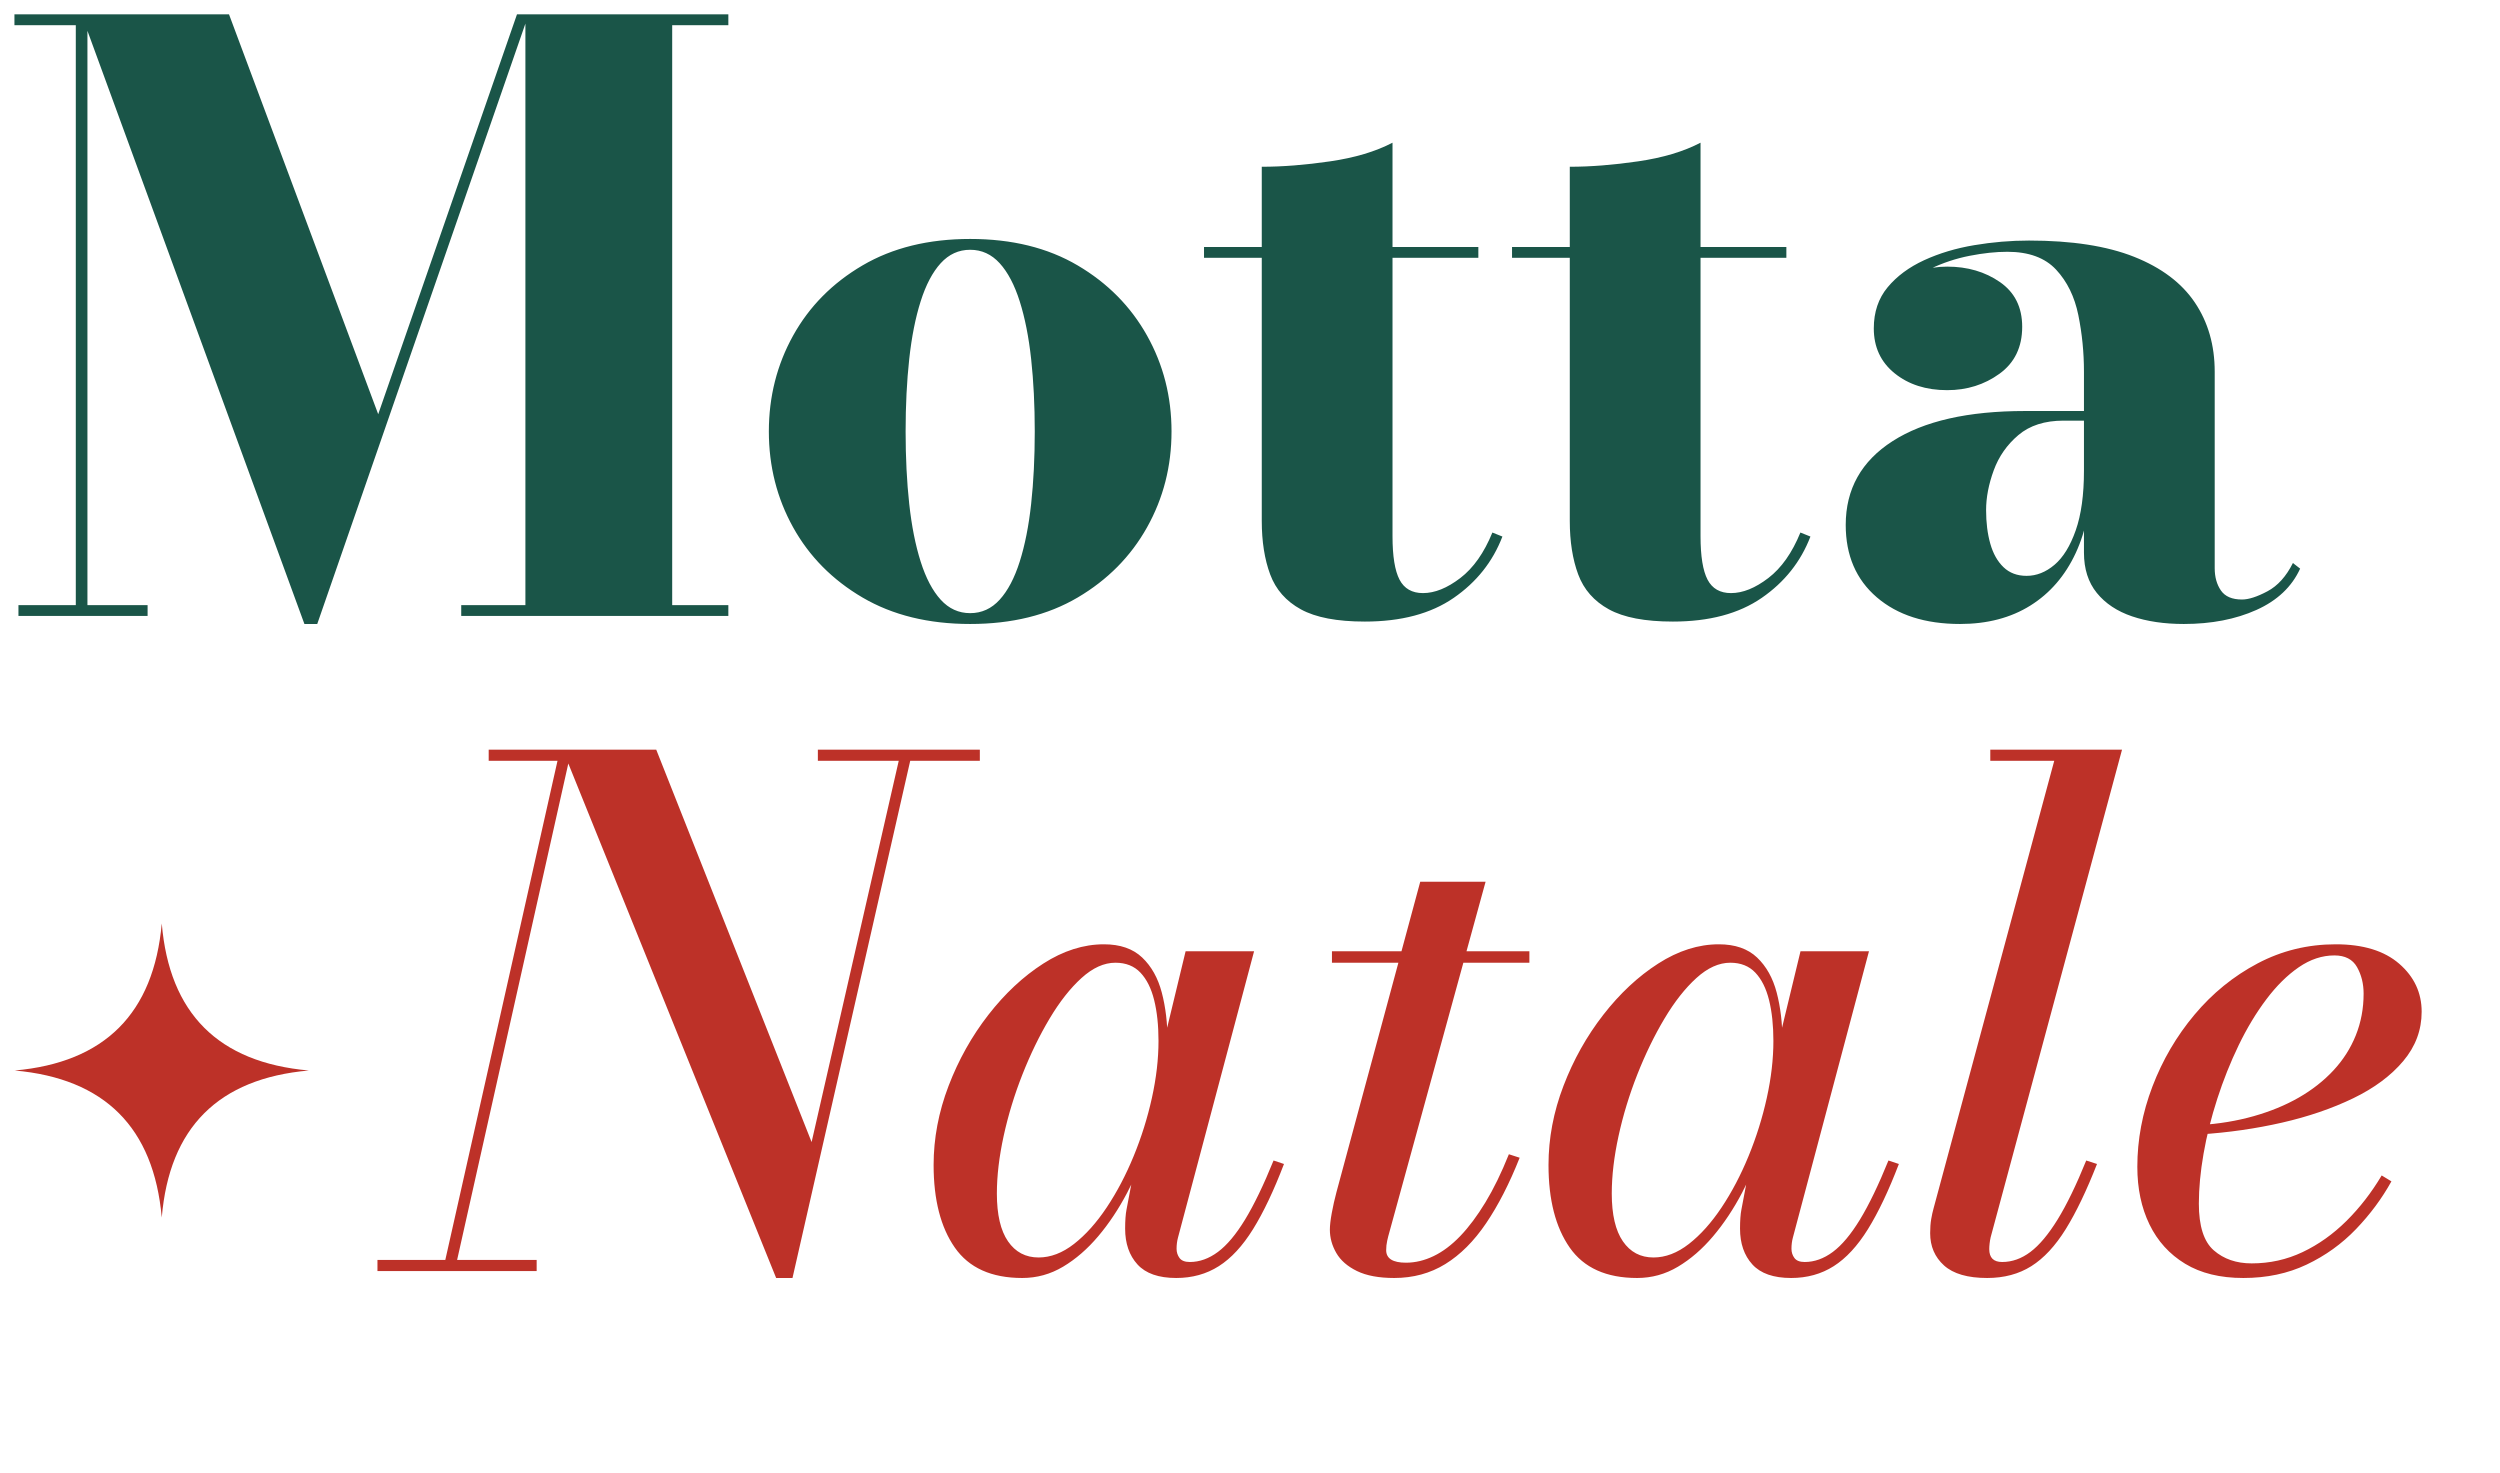
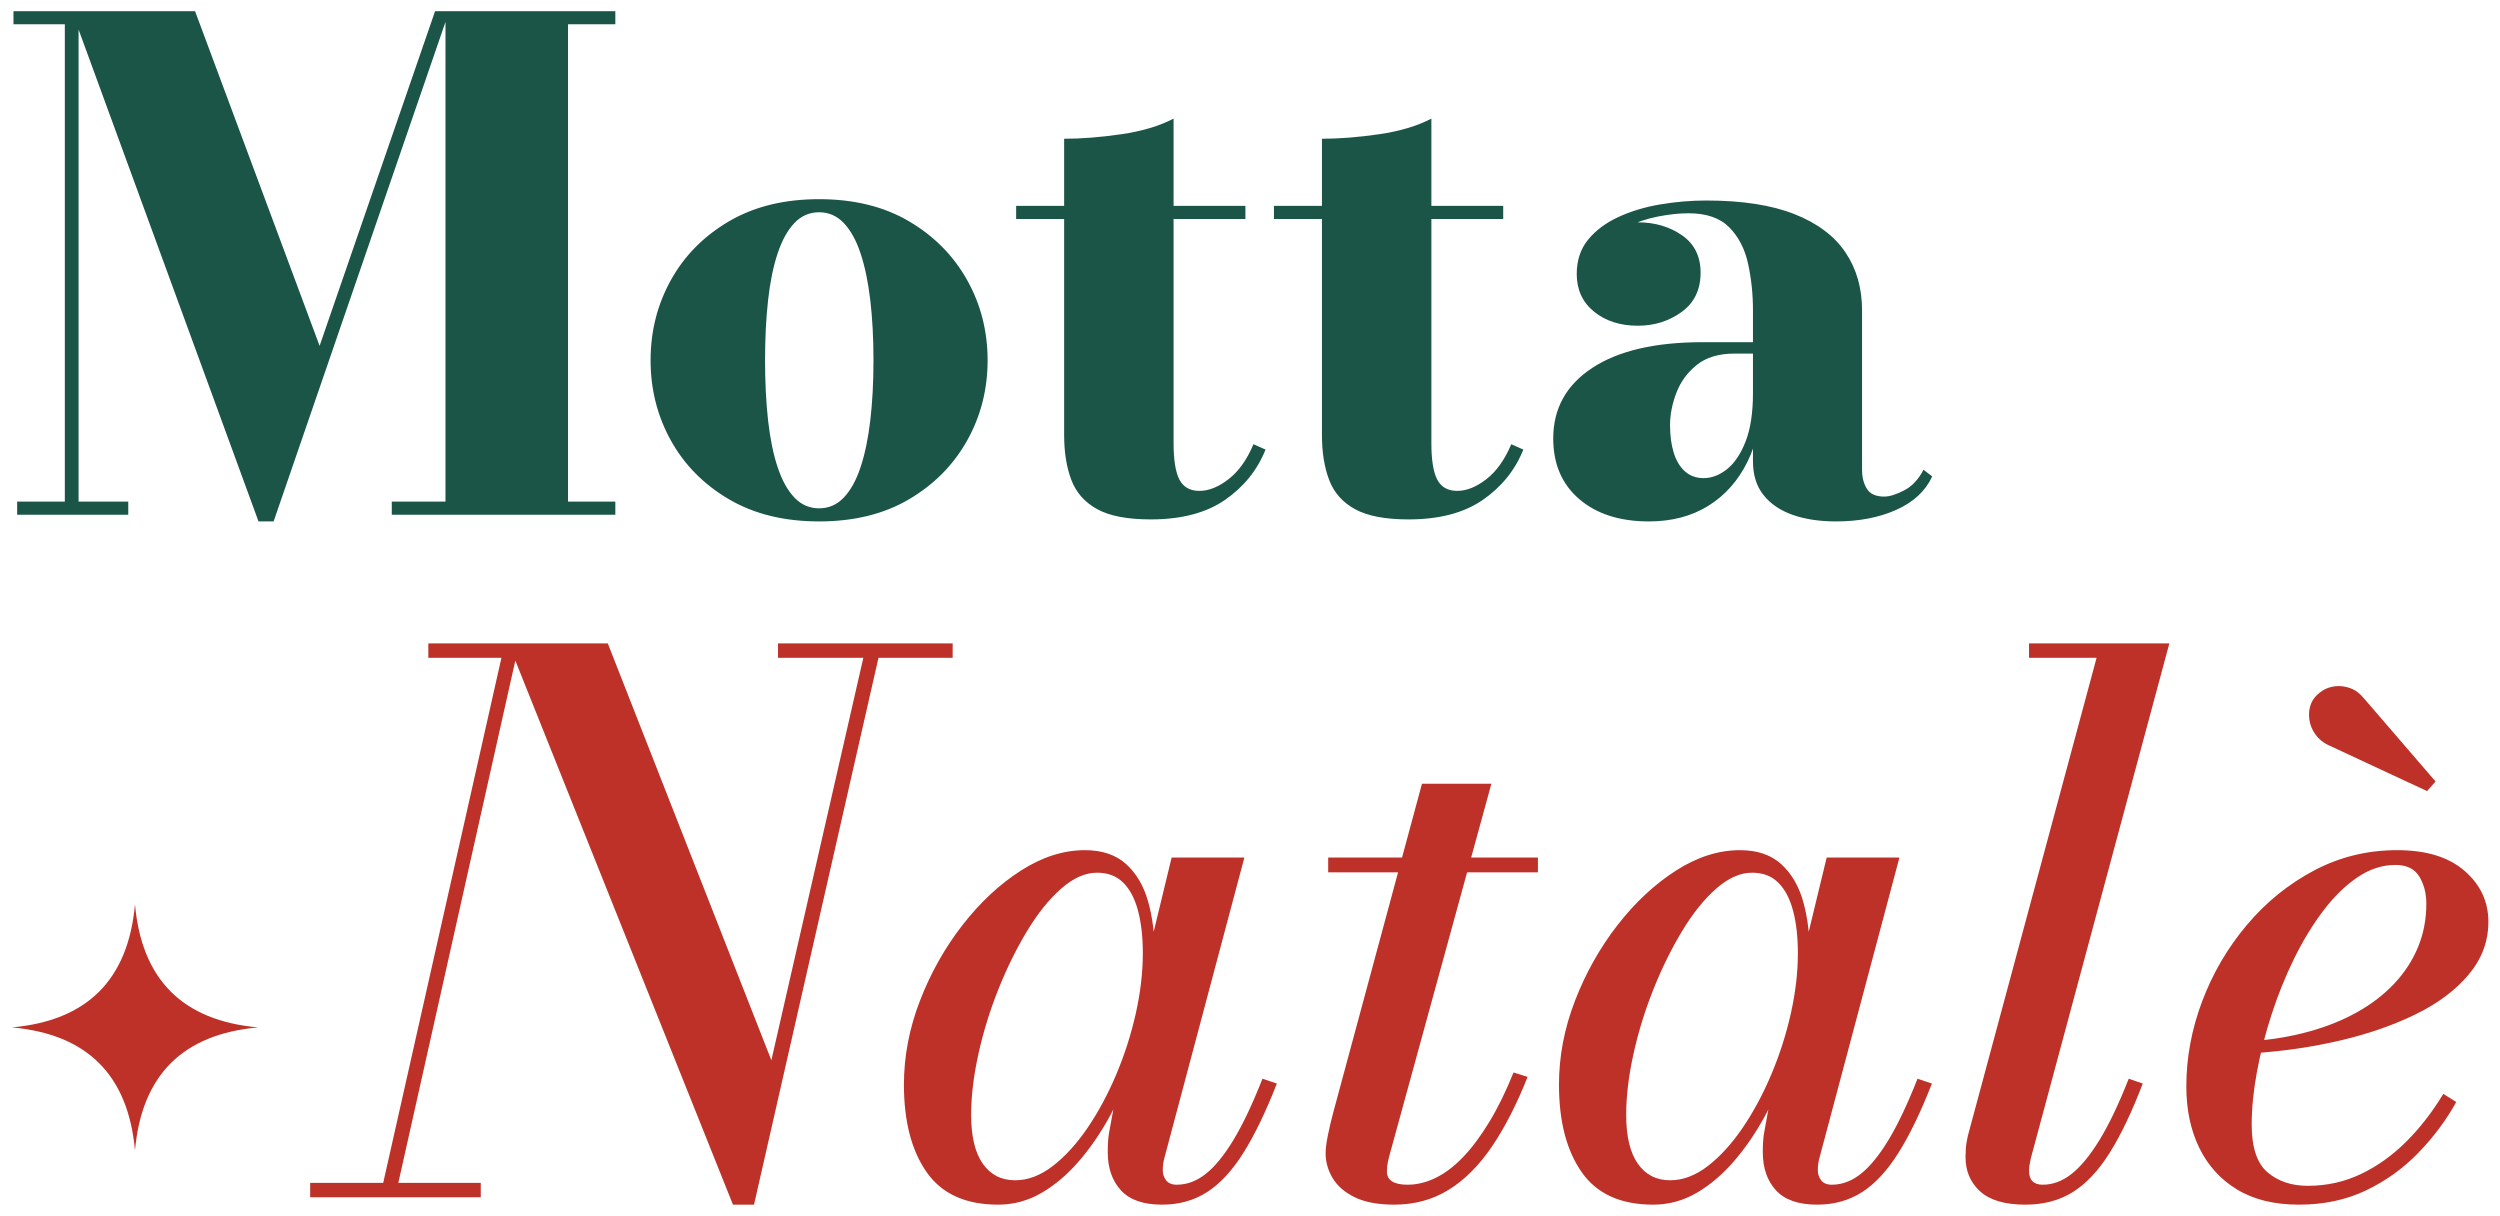
- <svg xmlns="http://www.w3.org/2000/svg" viewBox="0 0 374 220" width="1494" height="880">
-   <path d="M45.54 93.2 12.18 2.0H34.26L56.58 61.82L77.34 2.0H79.08L47.46 93.2ZM13.08 2.0V90.38H22.08V92.0H2.76V90.38H11.34V3.62H2.16V2.0ZM108.96 2.0V3.62H100.56V90.38H108.96V92.0H69.0V90.38H78.6V2.0Z M145.14 93.2Q135.78 93.2 129.03 89.24Q122.28 85.28 118.65 78.74Q115.02 72.2 115.02 64.4Q115.02 56.6 118.65 50.06Q122.28 43.52 129.03 39.56Q135.78 35.6 145.14 35.6Q154.5 35.6 161.22 39.56Q167.94 43.52 171.6 50.06Q175.26 56.6 175.26 64.4Q175.26 72.2 171.6 78.74Q167.94 85.28 161.22 89.24Q154.5 93.2 145.14 93.2ZM145.14 91.58Q147.72 91.58 149.55 89.57Q151.38 87.56 152.55 83.87Q153.72 80.18 154.26 75.23Q154.8 70.28 154.8 64.4Q154.8 58.52 154.26 53.57Q153.72 48.62 152.55 44.93Q151.38 41.24 149.55 39.23Q147.72 37.22 145.14 37.22Q142.56 37.22 140.73 39.23Q138.9 41.24 137.73 44.93Q136.56 48.62 136.02 53.57Q135.48 58.52 135.48 64.4Q135.48 70.28 136.02 75.23Q136.56 80.18 137.73 83.87Q138.9 87.56 140.73 89.57Q142.56 91.58 145.14 91.58Z M204.18 92.84Q197.94 92.84 194.61 91.01Q191.28 89.18 190.02 85.79Q188.76 82.4 188.76 77.78V24.8Q193.44 24.8 198.99 23.99Q204.54 23.18 208.32 21.2V80.06Q208.32 84.56 209.37 86.57Q210.42 88.58 212.88 88.58Q215.52 88.58 218.46 86.33Q221.4 84.08 223.26 79.52L224.76 80.12Q222.6 85.76 217.47 89.3Q212.34 92.84 204.18 92.84ZM180.12 38.42V36.8H221.16V38.42Z M250.26 92.84Q244.02 92.84 240.69 91.01Q237.36 89.18 236.1 85.79Q234.84 82.4 234.84 77.78V24.8Q239.52 24.8 245.07 23.99Q250.62 23.18 254.4 21.2V80.06Q254.4 84.56 255.45 86.57Q256.5 88.58 258.96 88.58Q261.6 88.58 264.54 86.33Q267.48 84.08 269.34 79.52L270.84 80.12Q268.68 85.76 263.55 89.3Q258.42 92.84 250.26 92.84ZM226.2 38.42V36.8H267.24V38.42Z M326.7 93.2Q322.32 93.2 318.96 92.06Q315.6 90.92 313.68 88.55Q311.76 86.18 311.76 82.52V55.46Q311.76 51.14 310.92 47.0Q310.08 42.86 307.59 40.19Q305.1 37.52 300.3 37.52Q297.72 37.52 294.66 38.12Q291.6 38.72 288.78 40.07Q285.96 41.42 284.16 43.58Q282.36 45.74 282.36 48.98H280.44Q280.44 44.9 283.68 42.32Q286.92 39.74 291.3 39.74Q295.86 39.74 299.19 42.05Q302.52 44.36 302.52 48.74Q302.52 53.3 299.13 55.76Q295.74 58.22 291.3 58.22Q286.56 58.22 283.44 55.7Q280.32 53.18 280.32 48.98Q280.32 45.32 282.39 42.83Q284.46 40.34 287.85 38.78Q291.24 37.22 295.35 36.53Q299.46 35.84 303.54 35.84Q313.14 35.84 319.26 38.27Q325.38 40.7 328.35 45.11Q331.32 49.52 331.32 55.46V84.86Q331.32 86.84 332.25 88.19Q333.18 89.54 335.4 89.54Q336.9 89.54 339.21 88.31Q341.52 87.08 343.02 84.08L344.1 84.92Q342.24 89.0 337.56 91.1Q332.88 93.2 326.7 93.2ZM293.22 93.2Q285.42 93.2 280.77 89.21Q276.12 85.22 276.12 78.38Q276.12 70.34 283.14 65.84Q290.16 61.34 302.94 61.34H317.34V62.78H308.7Q304.5 62.78 301.95 64.94Q299.4 67.1 298.26 70.22Q297.12 73.34 297.12 76.16Q297.12 78.98 297.75 81.2Q298.38 83.42 299.73 84.71Q301.08 86.0 303.18 86.0Q305.4 86.0 307.35 84.35Q309.3 82.7 310.53 79.19Q311.76 75.68 311.76 70.28H312.9Q312.9 77.48 310.53 82.58Q308.16 87.68 303.75 90.44Q299.34 93.2 293.22 93.2Z" fill="#1A5548" />
-   <path d="M116.112 191.04 84.184 112.0H98.172L121.416 170.708L134.832 112.0H136.548L118.556 191.04ZM56.468 190.0V188.336H80.284V190.0ZM66.244 190.0 83.404 113.664H73.108V112.0H85.484L68.012 190.0ZM122.352 113.664V112.0H146.584V113.664Z M152.928 191.04Q146.012 191.04 142.84 186.49Q139.668 181.94 139.668 174.14Q139.668 168.16 141.904 162.31Q144.14 156.46 147.858 151.676Q151.576 146.892 156.074 144.006Q160.572 141.12 165.148 141.12Q168.788 141.12 170.868 143.096Q172.948 145.072 173.806 148.348Q174.664 151.624 174.664 155.576Q174.664 158.852 173.962 162.752Q173.26 166.652 171.908 170.63Q170.556 174.608 168.632 178.274Q166.708 181.94 164.29 184.8Q161.872 187.66 159.038 189.35Q156.204 191.04 152.928 191.04ZM155.372 187.972Q158.076 187.972 160.676 185.944Q163.276 183.916 165.564 180.484Q167.852 177.052 169.594 172.814Q171.336 168.576 172.324 164.104Q173.312 159.632 173.312 155.576Q173.312 152.092 172.662 149.466Q172.012 146.84 170.608 145.358Q169.204 143.876 166.864 143.876Q164.316 143.876 161.794 146.164Q159.272 148.452 157.01 152.248Q154.748 156.044 152.954 160.594Q151.16 165.144 150.146 169.798Q149.132 174.452 149.132 178.404Q149.132 183.136 150.796 185.554Q152.46 187.972 155.372 187.972ZM175.964 191.04Q172.012 191.04 170.166 189.012Q168.32 186.984 168.32 183.656Q168.32 182.772 168.372 182.044Q168.424 181.316 168.528 180.796L170.036 172.84L172.636 164.78L174.092 155.732L177.368 142.16H187.612L176.224 185.008Q176.016 185.788 176.016 186.672Q176.016 187.452 176.458 188.05Q176.9 188.648 177.992 188.648Q180.176 188.648 182.204 187.14Q184.232 185.632 186.26 182.304Q188.288 178.976 190.524 173.464L192.084 173.984Q189.796 179.964 187.456 183.734Q185.116 187.504 182.334 189.272Q179.552 191.04 175.964 191.04Z M208.568 191.04Q205.136 191.04 203.004 190.0Q200.872 188.96 199.91 187.296Q198.948 185.632 198.948 183.812Q198.948 182.876 199.234 181.316Q199.52 179.756 199.936 178.196L212.468 131.76H222.244L207.84 184.228Q207.684 184.748 207.528 185.45Q207.372 186.152 207.372 186.88Q207.372 188.752 210.336 188.752Q212.416 188.752 214.47 187.764Q216.524 186.776 218.448 184.774Q220.372 182.772 222.218 179.73Q224.064 176.688 225.728 172.528L227.34 173.048Q225.052 178.82 222.322 182.85Q219.592 186.88 216.212 188.96Q212.832 191.04 208.568 191.04ZM199.26 143.876V142.16H228.796V143.876Z M244.916 191.04Q238.0 191.04 234.828 186.49Q231.656 181.94 231.656 174.14Q231.656 168.16 233.892 162.31Q236.128 156.46 239.846 151.676Q243.564 146.892 248.062 144.006Q252.56 141.12 257.136 141.12Q260.776 141.12 262.856 143.096Q264.936 145.072 265.794 148.348Q266.652 151.624 266.652 155.576Q266.652 158.852 265.95 162.752Q265.248 166.652 263.896 170.63Q262.544 174.608 260.62 178.274Q258.696 181.94 256.278 184.8Q253.86 187.66 251.026 189.35Q248.192 191.04 244.916 191.04ZM247.36 187.972Q250.064 187.972 252.664 185.944Q255.264 183.916 257.552 180.484Q259.84 177.052 261.582 172.814Q263.324 168.576 264.312 164.104Q265.3 159.632 265.3 155.576Q265.3 152.092 264.65 149.466Q264.0 146.84 262.596 145.358Q261.192 143.876 258.852 143.876Q256.304 143.876 253.782 146.164Q251.26 148.452 248.998 152.248Q246.736 156.044 244.942 160.594Q243.148 165.144 242.134 169.798Q241.12 174.452 241.12 178.404Q241.12 183.136 242.784 185.554Q244.448 187.972 247.36 187.972ZM267.952 191.04Q264.0 191.04 262.154 189.012Q260.308 186.984 260.308 183.656Q260.308 182.772 260.36 182.044Q260.412 181.316 260.516 180.796L262.024 172.84L264.624 164.78L266.08 155.732L269.356 142.16H279.6L268.212 185.008Q268.004 185.788 268.004 186.672Q268.004 187.452 268.446 188.05Q268.888 188.648 269.98 188.648Q272.164 188.648 274.192 187.14Q276.22 185.632 278.248 182.304Q280.276 178.976 282.512 173.464L284.072 173.984Q281.784 179.964 279.444 183.734Q277.104 187.504 274.322 189.272Q271.54 191.04 267.952 191.04Z M297.28 191.04Q292.912 191.04 290.832 189.168Q288.752 187.296 288.752 184.332Q288.752 183.136 288.908 182.226Q289.064 181.316 289.272 180.588L307.316 113.664H297.748V112.0H317.456L297.8 184.956Q297.696 185.424 297.644 185.892Q297.592 186.36 297.592 186.724Q297.592 188.648 299.516 188.648Q301.752 188.648 303.754 187.14Q305.756 185.632 307.81 182.304Q309.864 178.976 312.1 173.464L313.712 173.984Q311.372 179.964 309.032 183.734Q306.692 187.504 303.884 189.272Q301.076 191.04 297.28 191.04Z M335.604 191.04Q330.404 191.04 326.894 188.908Q323.384 186.776 321.564 183.032Q319.744 179.288 319.744 174.4Q319.744 168.316 322.006 162.388Q324.268 156.46 328.298 151.65Q332.328 146.84 337.736 143.98Q343.144 141.12 349.436 141.12Q355.572 141.12 358.926 144.032Q362.28 146.944 362.28 151.208Q362.28 155.316 359.524 158.592Q356.768 161.868 352.036 164.156Q347.304 166.444 341.402 167.796Q335.5 169.148 329.104 169.564V168.16Q333.368 167.9 337.138 166.834Q340.908 165.768 343.898 164.052Q346.888 162.336 349.072 159.996Q351.256 157.656 352.426 154.744Q353.596 151.832 353.596 148.504Q353.596 146.268 352.608 144.526Q351.62 142.784 349.228 142.784Q346.472 142.784 343.898 144.552Q341.324 146.32 339.036 149.362Q336.748 152.404 334.902 156.226Q333.056 160.048 331.704 164.234Q330.352 168.42 329.65 172.45Q328.948 176.48 328.948 179.912Q328.948 184.956 331.184 186.906Q333.42 188.856 336.852 188.856Q340.908 188.856 344.47 187.166Q348.032 185.476 351.022 182.512Q354.012 179.548 356.3 175.7L357.756 176.584Q355.624 180.432 352.452 183.734Q349.28 187.036 345.068 189.038Q340.856 191.04 335.604 191.04Z" fill="#BD3128" />
-   <path d="M24.2 138.0 Q25.9 158.2 46.2 160.0 Q25.9 161.8 24.2 182.0 Q22.4 161.8 2.2 160.0 Q22.4 158.2 24.2 138.0Z" fill="#BD3128" />
+ <svg xmlns="http://www.w3.org/2000/svg" viewBox="0.0 0.0 446.6 217.3" width="1787" height="869">
+   <path d="M46.08 93.2 12.72 2.0H34.74L57.0 61.82L77.64 2.0H80.16L48.78 93.2ZM13.92 2.0V89.66H22.8V92.0H2.94V89.66H11.46V4.34H2.28V2.0ZM109.86 2.0V4.34H101.4V89.66H109.86V92.0H69.9V89.66H79.5V2.0ZM146.28 93.2Q136.92 93.2 130.17 89.24Q123.42 85.28 119.79 78.74Q116.16 72.2 116.16 64.4Q116.16 56.6 119.79 50.06Q123.42 43.52 130.17 39.56Q136.92 35.6 146.28 35.6Q155.64 35.6 162.36 39.56Q169.08 43.52 172.74 50.06Q176.4 56.6 176.4 64.4Q176.4 72.2 172.74 78.74Q169.08 85.28 162.36 89.24Q155.64 93.2 146.28 93.2ZM146.28 90.86Q148.86 90.86 150.69 88.94Q152.52 87.02 153.69 83.51Q154.86 80.0 155.43 75.14Q156.0 70.28 156.0 64.4Q156.0 58.52 155.43 53.66Q154.86 48.8 153.69 45.29Q152.52 41.78 150.69 39.86Q148.86 37.94 146.28 37.94Q143.7 37.94 141.87 39.86Q140.04 41.78 138.87 45.29Q137.7 48.8 137.16 53.66Q136.62 58.52 136.62 64.4Q136.62 70.28 137.16 75.14Q137.7 80.0 138.87 83.51Q140.04 87.02 141.87 88.94Q143.7 90.86 146.28 90.86ZM205.56 92.84Q199.32 92.84 195.99 91.01Q192.66 89.18 191.37 85.79Q190.08 82.4 190.08 77.78V24.8Q194.76 24.8 200.31 23.99Q205.86 23.18 209.64 21.2V79.22Q209.64 83.72 210.69 85.73Q211.74 87.74 214.26 87.74Q216.78 87.74 219.48 85.64Q222.18 83.54 223.92 79.4L226.08 80.36Q223.86 85.88 218.82 89.36Q213.78 92.84 205.56 92.84ZM181.5 39.14V36.8H222.48V39.14ZM251.64 92.84Q245.4 92.84 242.07 91.01Q238.74 89.18 237.45 85.79Q236.16 82.4 236.16 77.78V24.8Q240.84 24.8 246.39 23.99Q251.94 23.18 255.72 21.2V79.22Q255.72 83.72 256.77 85.73Q257.82 87.74 260.34 87.74Q262.86 87.74 265.56 85.64Q268.26 83.54 270.0 79.4L272.16 80.36Q269.94 85.88 264.9 89.36Q259.86 92.84 251.64 92.84ZM227.58 39.14V36.8H268.56V39.14ZM328.02 93.2Q323.64 93.2 320.31 92.03Q316.98 90.86 315.09 88.49Q313.2 86.12 313.2 82.46V55.46Q313.2 51.14 312.33 47.15Q311.46 43.16 308.97 40.64Q306.48 38.12 301.68 38.12Q299.22 38.12 296.28 38.69Q293.34 39.26 290.7 40.52Q288.06 41.78 286.35 43.85Q284.64 45.92 284.64 48.98H281.82Q281.82 44.9 285.03 42.32Q288.24 39.74 292.62 39.74Q297.18 39.74 300.51 42.05Q303.84 44.36 303.84 48.74Q303.84 53.3 300.45 55.76Q297.06 58.22 292.62 58.22Q287.88 58.22 284.79 55.7Q281.7 53.18 281.7 48.98Q281.7 45.32 283.74 42.83Q285.78 40.34 289.17 38.78Q292.56 37.22 296.67 36.53Q300.78 35.84 304.86 35.84Q314.46 35.84 320.61 38.27Q326.76 40.7 329.73 45.11Q332.7 49.52 332.7 55.46V83.96Q332.7 86.0 333.57 87.38Q334.44 88.76 336.66 88.76Q338.1 88.76 340.23 87.65Q342.36 86.54 343.68 83.96L345.24 85.16Q343.44 89.06 338.82 91.13Q334.2 93.2 328.02 93.2ZM294.6 93.2Q286.8 93.2 282.15 89.21Q277.5 85.22 277.5 78.38Q277.5 70.34 284.49 65.75Q291.48 61.16 304.26 61.16H318.78V63.2H309.9Q305.7 63.2 303.18 65.21Q300.66 67.22 299.52 70.19Q298.38 73.16 298.38 75.98Q298.38 78.8 299.04 80.93Q299.7 83.06 301.05 84.26Q302.4 85.46 304.38 85.46Q306.54 85.46 308.55 83.87Q310.56 82.28 311.88 78.92Q313.2 75.56 313.2 70.28H314.76Q314.76 77.36 312.24 82.49Q309.72 87.62 305.22 90.41Q300.72 93.2 294.6 93.2Z" fill="#1A5548" />
+   <path d="M130.884 215.32 90.756 115.0H108.51L137.748 189.514L154.776 115.0H157.482L134.646 215.32ZM55.314 214.0V211.426H85.806V214.0ZM67.788 214.0 89.502 117.574H76.434V115.0H92.67L70.494 214.0ZM138.936 117.574V115.0H170.154V117.574ZM178.272 215.32Q169.56 215.32 165.501 209.512Q161.442 203.704 161.442 193.87Q161.442 186.28 164.313 178.855Q167.184 171.43 171.903 165.358Q176.622 159.286 182.331 155.623Q188.04 151.96 193.782 151.96Q198.402 151.96 201.141 154.435Q203.88 156.91 205.068 161.068Q206.256 165.226 206.256 170.308Q206.256 174.532 205.332 179.482Q204.408 184.432 202.659 189.481Q200.91 194.53 198.435 199.15Q195.96 203.77 192.825 207.433Q189.69 211.096 186.06 213.208Q182.43 215.32 178.272 215.32ZM181.308 210.964Q184.74 210.964 188.04 208.423Q191.34 205.882 194.244 201.625Q197.148 197.368 199.392 192.055Q201.636 186.742 202.89 181.132Q204.144 175.522 204.144 170.374Q204.144 166.018 203.286 162.784Q202.428 159.55 200.646 157.768Q198.864 155.986 195.96 155.986Q192.792 155.986 189.558 158.824Q186.324 161.662 183.453 166.414Q180.582 171.166 178.305 176.875Q176.028 182.584 174.741 188.458Q173.454 194.332 173.454 199.282Q173.454 205.024 175.533 207.994Q177.612 210.964 181.308 210.964ZM207.576 215.32Q202.56 215.32 200.217 212.746Q197.874 210.172 197.874 205.948Q197.874 204.76 197.94 203.869Q198.006 202.978 198.138 202.318L200.052 191.824L203.418 181.528L205.332 169.648L209.292 153.28H222.294L207.972 207.07Q207.708 208.06 207.708 209.182Q207.708 210.172 208.302 210.964Q208.896 211.756 210.216 211.756Q212.922 211.756 215.364 209.842Q217.806 207.928 220.314 203.803Q222.822 199.678 225.528 192.814L228.102 193.672Q225.132 201.262 222.129 206.047Q219.126 210.832 215.628 213.076Q212.13 215.32 207.576 215.32ZM249.09 215.32Q244.734 215.32 242.028 214.0Q239.322 212.68 238.068 210.568Q236.814 208.456 236.814 206.146Q236.814 204.958 237.21 202.978Q237.606 200.998 238.134 199.018L254.04 140.08H266.448L248.364 206.014Q248.166 206.674 247.968 207.565Q247.77 208.456 247.77 209.38Q247.77 211.756 251.466 211.756Q253.974 211.756 256.482 210.535Q258.99 209.314 261.366 206.839Q263.742 204.364 266.052 200.569Q268.362 196.774 270.408 191.692L272.916 192.484Q270.012 199.81 266.547 204.925Q263.082 210.04 258.792 212.68Q254.502 215.32 249.09 215.32ZM237.276 155.92V153.28H274.764V155.92ZM295.356 215.32Q286.644 215.32 282.585 209.512Q278.526 203.704 278.526 193.87Q278.526 186.28 281.397 178.855Q284.268 171.43 288.987 165.358Q293.706 159.286 299.415 155.623Q305.124 151.96 310.866 151.96Q315.486 151.96 318.225 154.435Q320.964 156.91 322.152 161.068Q323.34 165.226 323.34 170.308Q323.34 174.532 322.416 179.482Q321.492 184.432 319.743 189.481Q317.994 194.53 315.519 199.15Q313.044 203.77 309.909 207.433Q306.774 211.096 303.144 213.208Q299.514 215.32 295.356 215.32ZM298.392 210.964Q301.824 210.964 305.124 208.423Q308.424 205.882 311.328 201.625Q314.232 197.368 316.476 192.055Q318.72 186.742 319.974 181.132Q321.228 175.522 321.228 170.374Q321.228 166.018 320.37 162.784Q319.512 159.55 317.73 157.768Q315.948 155.986 313.044 155.986Q309.876 155.986 306.642 158.824Q303.408 161.662 300.537 166.414Q297.666 171.166 295.389 176.875Q293.112 182.584 291.825 188.458Q290.538 194.332 290.538 199.282Q290.538 205.024 292.617 207.994Q294.696 210.964 298.392 210.964ZM324.66 215.32Q319.644 215.32 317.301 212.746Q314.958 210.172 314.958 205.948Q314.958 204.76 315.024 203.869Q315.09 202.978 315.222 202.318L317.136 191.824L320.502 181.528L322.416 169.648L326.376 153.28H339.378L325.056 207.07Q324.792 208.06 324.792 209.182Q324.792 210.172 325.386 210.964Q325.98 211.756 327.3 211.756Q330.006 211.756 332.448 209.842Q334.89 207.928 337.398 203.803Q339.906 199.678 342.612 192.814L345.186 193.672Q342.216 201.262 339.213 206.047Q336.21 210.832 332.712 213.076Q329.214 215.32 324.66 215.32ZM361.884 215.32Q356.406 215.32 353.799 212.944Q351.192 210.568 351.192 206.806Q351.192 205.288 351.39 204.133Q351.588 202.978 351.852 202.12L374.622 117.574H362.544V115.0H387.624L362.874 207.004Q362.742 207.598 362.643 208.192Q362.544 208.786 362.544 209.248Q362.544 211.756 364.986 211.756Q367.692 211.756 370.134 209.842Q372.576 207.928 375.117 203.803Q377.658 199.678 380.364 192.814L382.872 193.672Q379.968 201.262 376.965 206.047Q373.962 210.832 370.365 213.076Q366.768 215.32 361.884 215.32ZM410.79 215.32Q404.19 215.32 399.735 212.614Q395.28 209.908 392.97 205.156Q390.66 200.404 390.66 194.2Q390.66 186.478 393.498 178.954Q396.336 171.43 401.484 165.325Q406.632 159.22 413.496 155.59Q420.36 151.96 428.346 151.96Q436.134 151.96 440.391 155.656Q444.648 159.352 444.648 164.764Q444.648 169.978 441.15 174.169Q437.652 178.36 431.646 181.297Q425.64 184.234 418.149 185.983Q410.658 187.732 402.54 188.26V186.082Q407.886 185.686 412.638 184.366Q417.39 183.046 421.218 180.901Q425.046 178.756 427.818 175.819Q430.59 172.882 432.075 169.285Q433.56 165.688 433.56 161.53Q433.56 158.758 432.306 156.679Q431.052 154.6 428.016 154.6Q424.518 154.6 421.251 156.811Q417.984 159.022 415.113 162.817Q412.242 166.612 409.899 171.397Q407.556 176.182 405.873 181.396Q404.19 186.61 403.266 191.659Q402.342 196.708 402.342 200.998Q402.342 207.136 405.18 209.545Q408.018 211.954 412.374 211.954Q417.456 211.954 421.878 209.842Q426.3 207.73 429.996 204.034Q433.692 200.338 436.596 195.52L438.906 196.972Q436.2 201.856 432.141 206.047Q428.082 210.238 422.769 212.779Q417.456 215.32 410.79 215.32Z" fill="#BD3128" />
+   <path d="M24.00 161.64 Q25.80 181.84 46.00 183.64 Q25.80 185.44 24.00 205.64 Q22.20 185.44 2.00 183.64 Q22.20 181.84 24.00 161.64Z M433.692 141.4 416.268 133.282Q414.618 132.556 413.661 131.17Q412.704 129.784 412.605 128.101Q412.506 126.418 413.298 125.098Q413.892 124.174 414.948 123.481Q416.004 122.788 417.324 122.656Q418.644 122.524 419.997 123.019Q421.35 123.514 422.472 124.9L435.21 139.684Z" fill="#BD3128" />
</svg>
